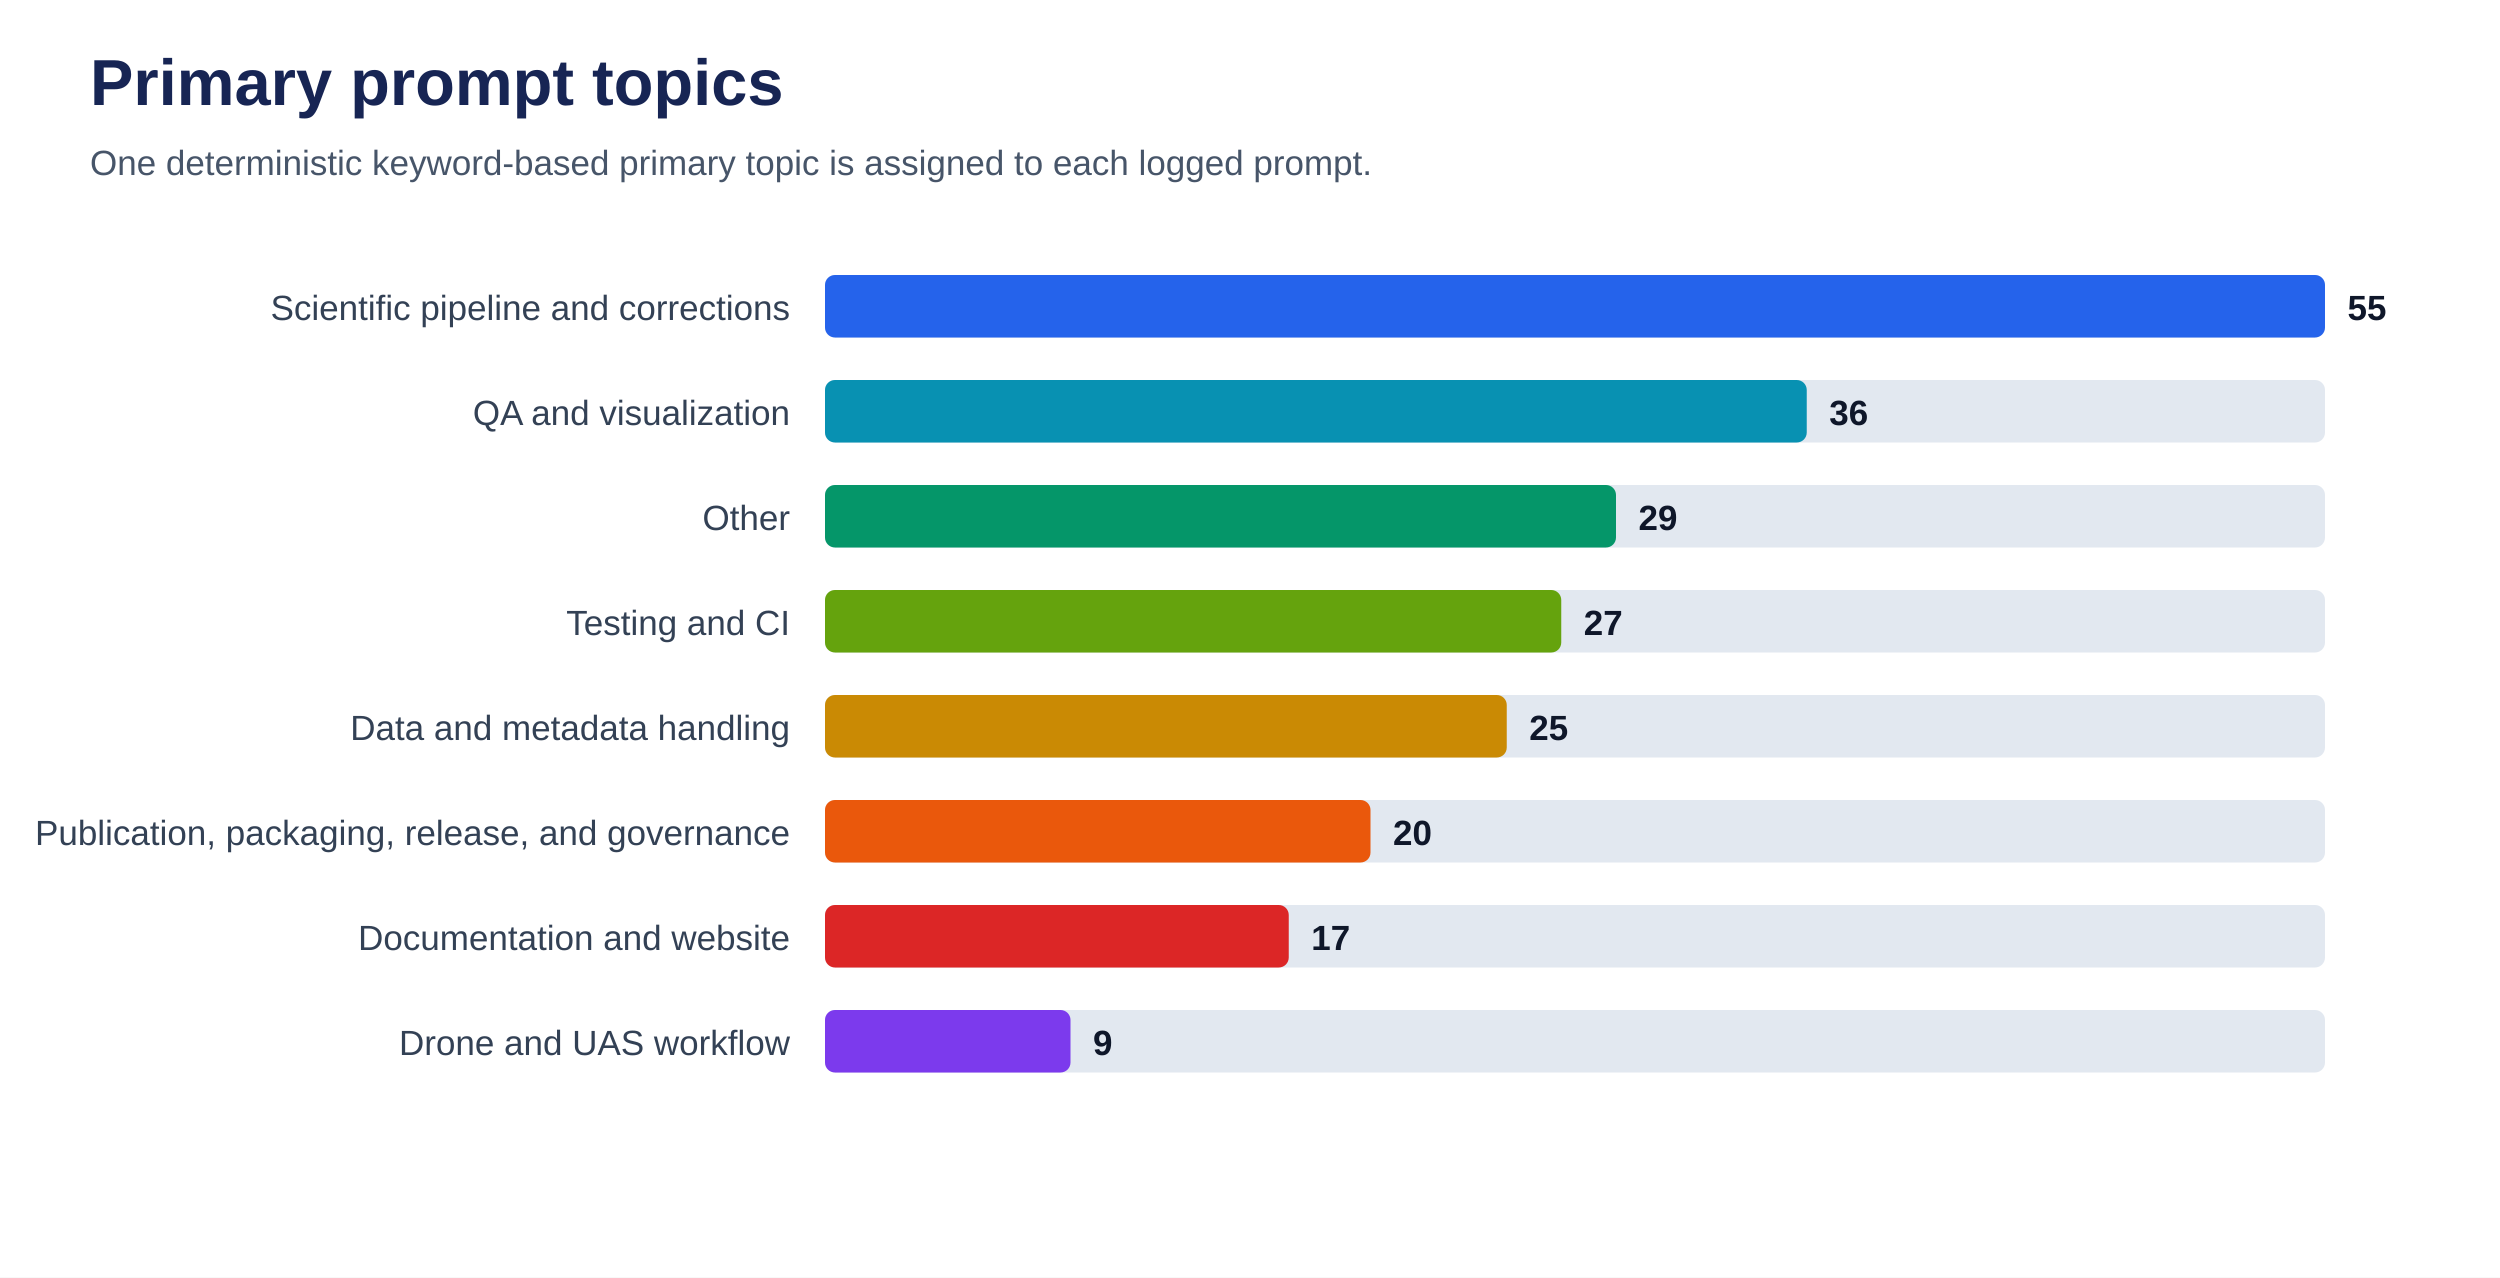
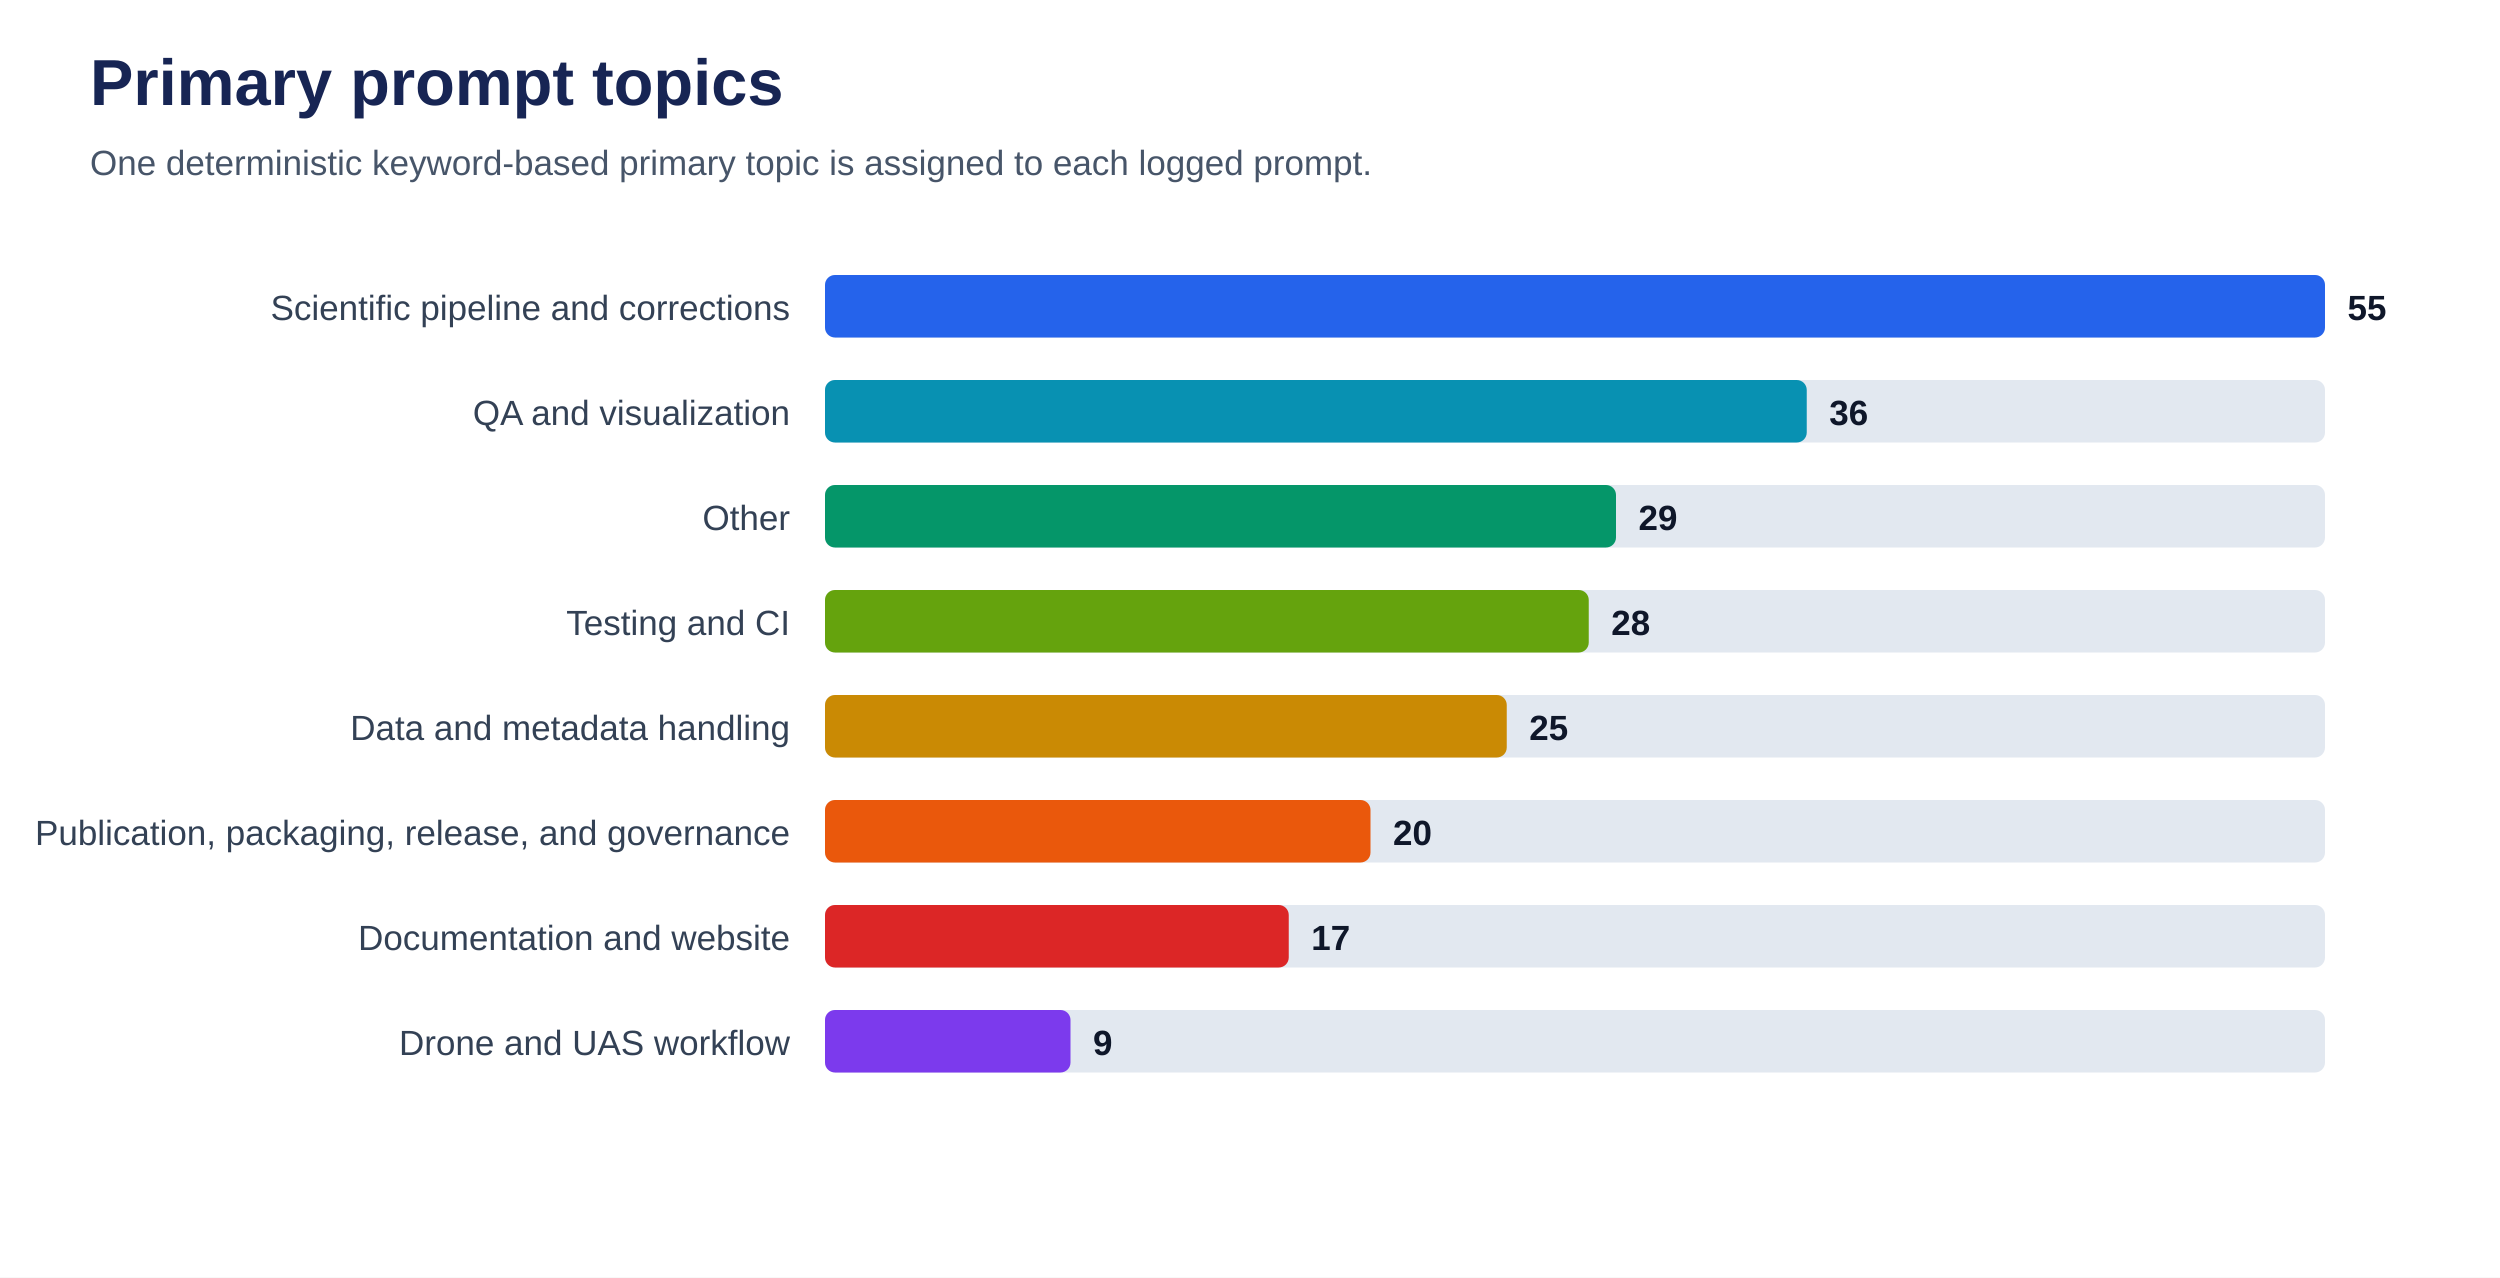
<svg xmlns="http://www.w3.org/2000/svg" viewBox="0 0 1000 511" role="img" aria-labelledby="title desc">
  <rect width="100%" height="100%" fill="#ffffff" />
  <text x="36" y="42" font-family="Arial, sans-serif" font-size="26" font-weight="700" fill="#172554">Primary prompt topics</text>
  <text x="36" y="70" font-family="Arial, sans-serif" font-size="14" fill="#475569">One deterministic keyword-based primary topic is assigned to each logged prompt.</text>
  <text x="316" y="128" text-anchor="end" font-family="Arial, sans-serif" font-size="14" fill="#334155">Scientific pipeline and corrections</text>
  <rect x="330" y="110" width="600" height="25" rx="4" fill="#e2e8f0" />
  <rect x="330" y="110" width="600.0" height="25" rx="4" fill="#2563eb" />
  <text x="939.0" y="128" font-family="Arial, sans-serif" font-size="14" font-weight="700" fill="#0f172a">55</text>
  <text x="316" y="170" text-anchor="end" font-family="Arial, sans-serif" font-size="14" fill="#334155">QA and visualization</text>
  <rect x="330" y="152" width="600" height="25" rx="4" fill="#e2e8f0" />
  <rect x="330" y="152" width="392.7" height="25" rx="4" fill="#0891b2" />
  <text x="731.7" y="170" font-family="Arial, sans-serif" font-size="14" font-weight="700" fill="#0f172a">36</text>
  <text x="316" y="212" text-anchor="end" font-family="Arial, sans-serif" font-size="14" fill="#334155">Other</text>
  <rect x="330" y="194" width="600" height="25" rx="4" fill="#e2e8f0" />
  <rect x="330" y="194" width="316.4" height="25" rx="4" fill="#059669" />
  <text x="655.4" y="212" font-family="Arial, sans-serif" font-size="14" font-weight="700" fill="#0f172a">29</text>
  <text x="316" y="254" text-anchor="end" font-family="Arial, sans-serif" font-size="14" fill="#334155">Testing and CI</text>
  <rect x="330" y="236" width="600" height="25" rx="4" fill="#e2e8f0" />
-   <rect x="330" y="236" width="294.5" height="25" rx="4" fill="#65a30d" />
-   <text x="633.5" y="254" font-family="Arial, sans-serif" font-size="14" font-weight="700" fill="#0f172a">27</text>
+   <rect x="330" y="236" width="305.5" height="25" rx="4" fill="#65a30d" />
+   <text x="644.5" y="254" font-family="Arial, sans-serif" font-size="14" font-weight="700" fill="#0f172a">28</text>
  <text x="316" y="296" text-anchor="end" font-family="Arial, sans-serif" font-size="14" fill="#334155">Data and metadata handling</text>
  <rect x="330" y="278" width="600" height="25" rx="4" fill="#e2e8f0" />
  <rect x="330" y="278" width="272.7" height="25" rx="4" fill="#ca8a04" />
  <text x="611.7" y="296" font-family="Arial, sans-serif" font-size="14" font-weight="700" fill="#0f172a">25</text>
  <text x="316" y="338" text-anchor="end" font-family="Arial, sans-serif" font-size="14" fill="#334155">Publication, packaging, release, and governance</text>
  <rect x="330" y="320" width="600" height="25" rx="4" fill="#e2e8f0" />
  <rect x="330" y="320" width="218.2" height="25" rx="4" fill="#ea580c" />
  <text x="557.2" y="338" font-family="Arial, sans-serif" font-size="14" font-weight="700" fill="#0f172a">20</text>
  <text x="316" y="380" text-anchor="end" font-family="Arial, sans-serif" font-size="14" fill="#334155">Documentation and website</text>
  <rect x="330" y="362" width="600" height="25" rx="4" fill="#e2e8f0" />
  <rect x="330" y="362" width="185.5" height="25" rx="4" fill="#dc2626" />
  <text x="524.5" y="380" font-family="Arial, sans-serif" font-size="14" font-weight="700" fill="#0f172a">17</text>
  <text x="316" y="422" text-anchor="end" font-family="Arial, sans-serif" font-size="14" fill="#334155">Drone and UAS workflow</text>
  <rect x="330" y="404" width="600" height="25" rx="4" fill="#e2e8f0" />
  <rect x="330" y="404" width="98.2" height="25" rx="4" fill="#7c3aed" />
  <text x="437.2" y="422" font-family="Arial, sans-serif" font-size="14" font-weight="700" fill="#0f172a">9</text>
</svg>
